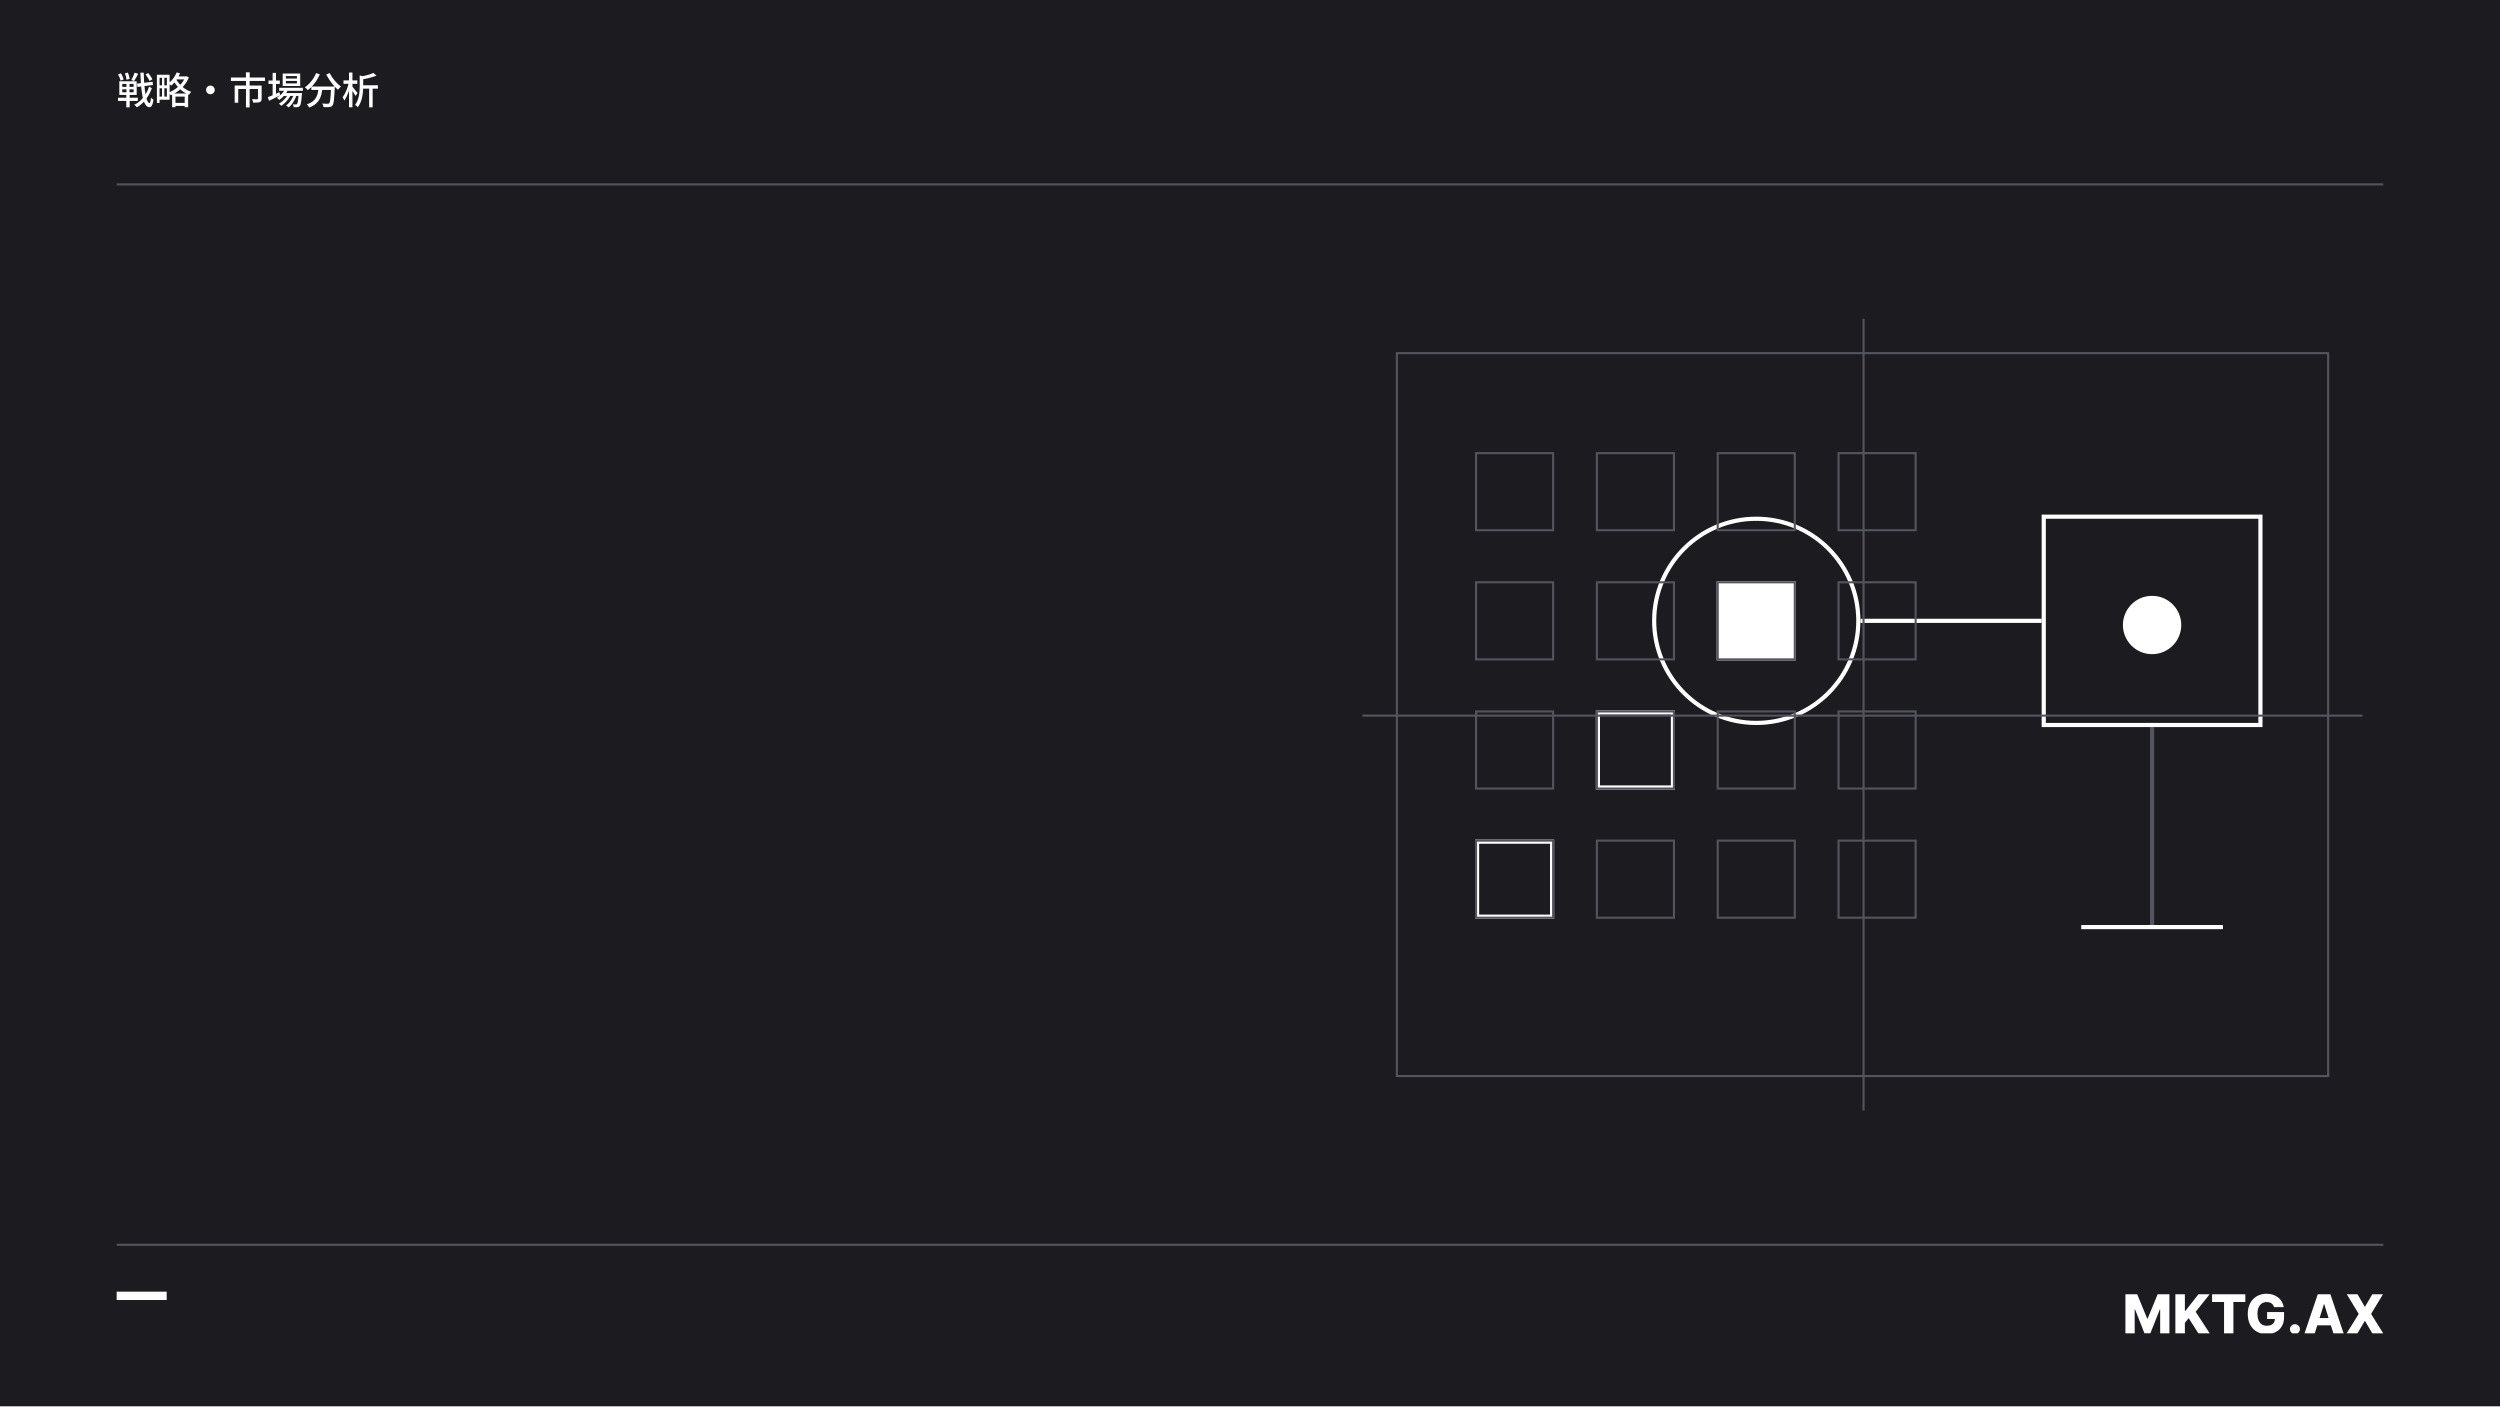
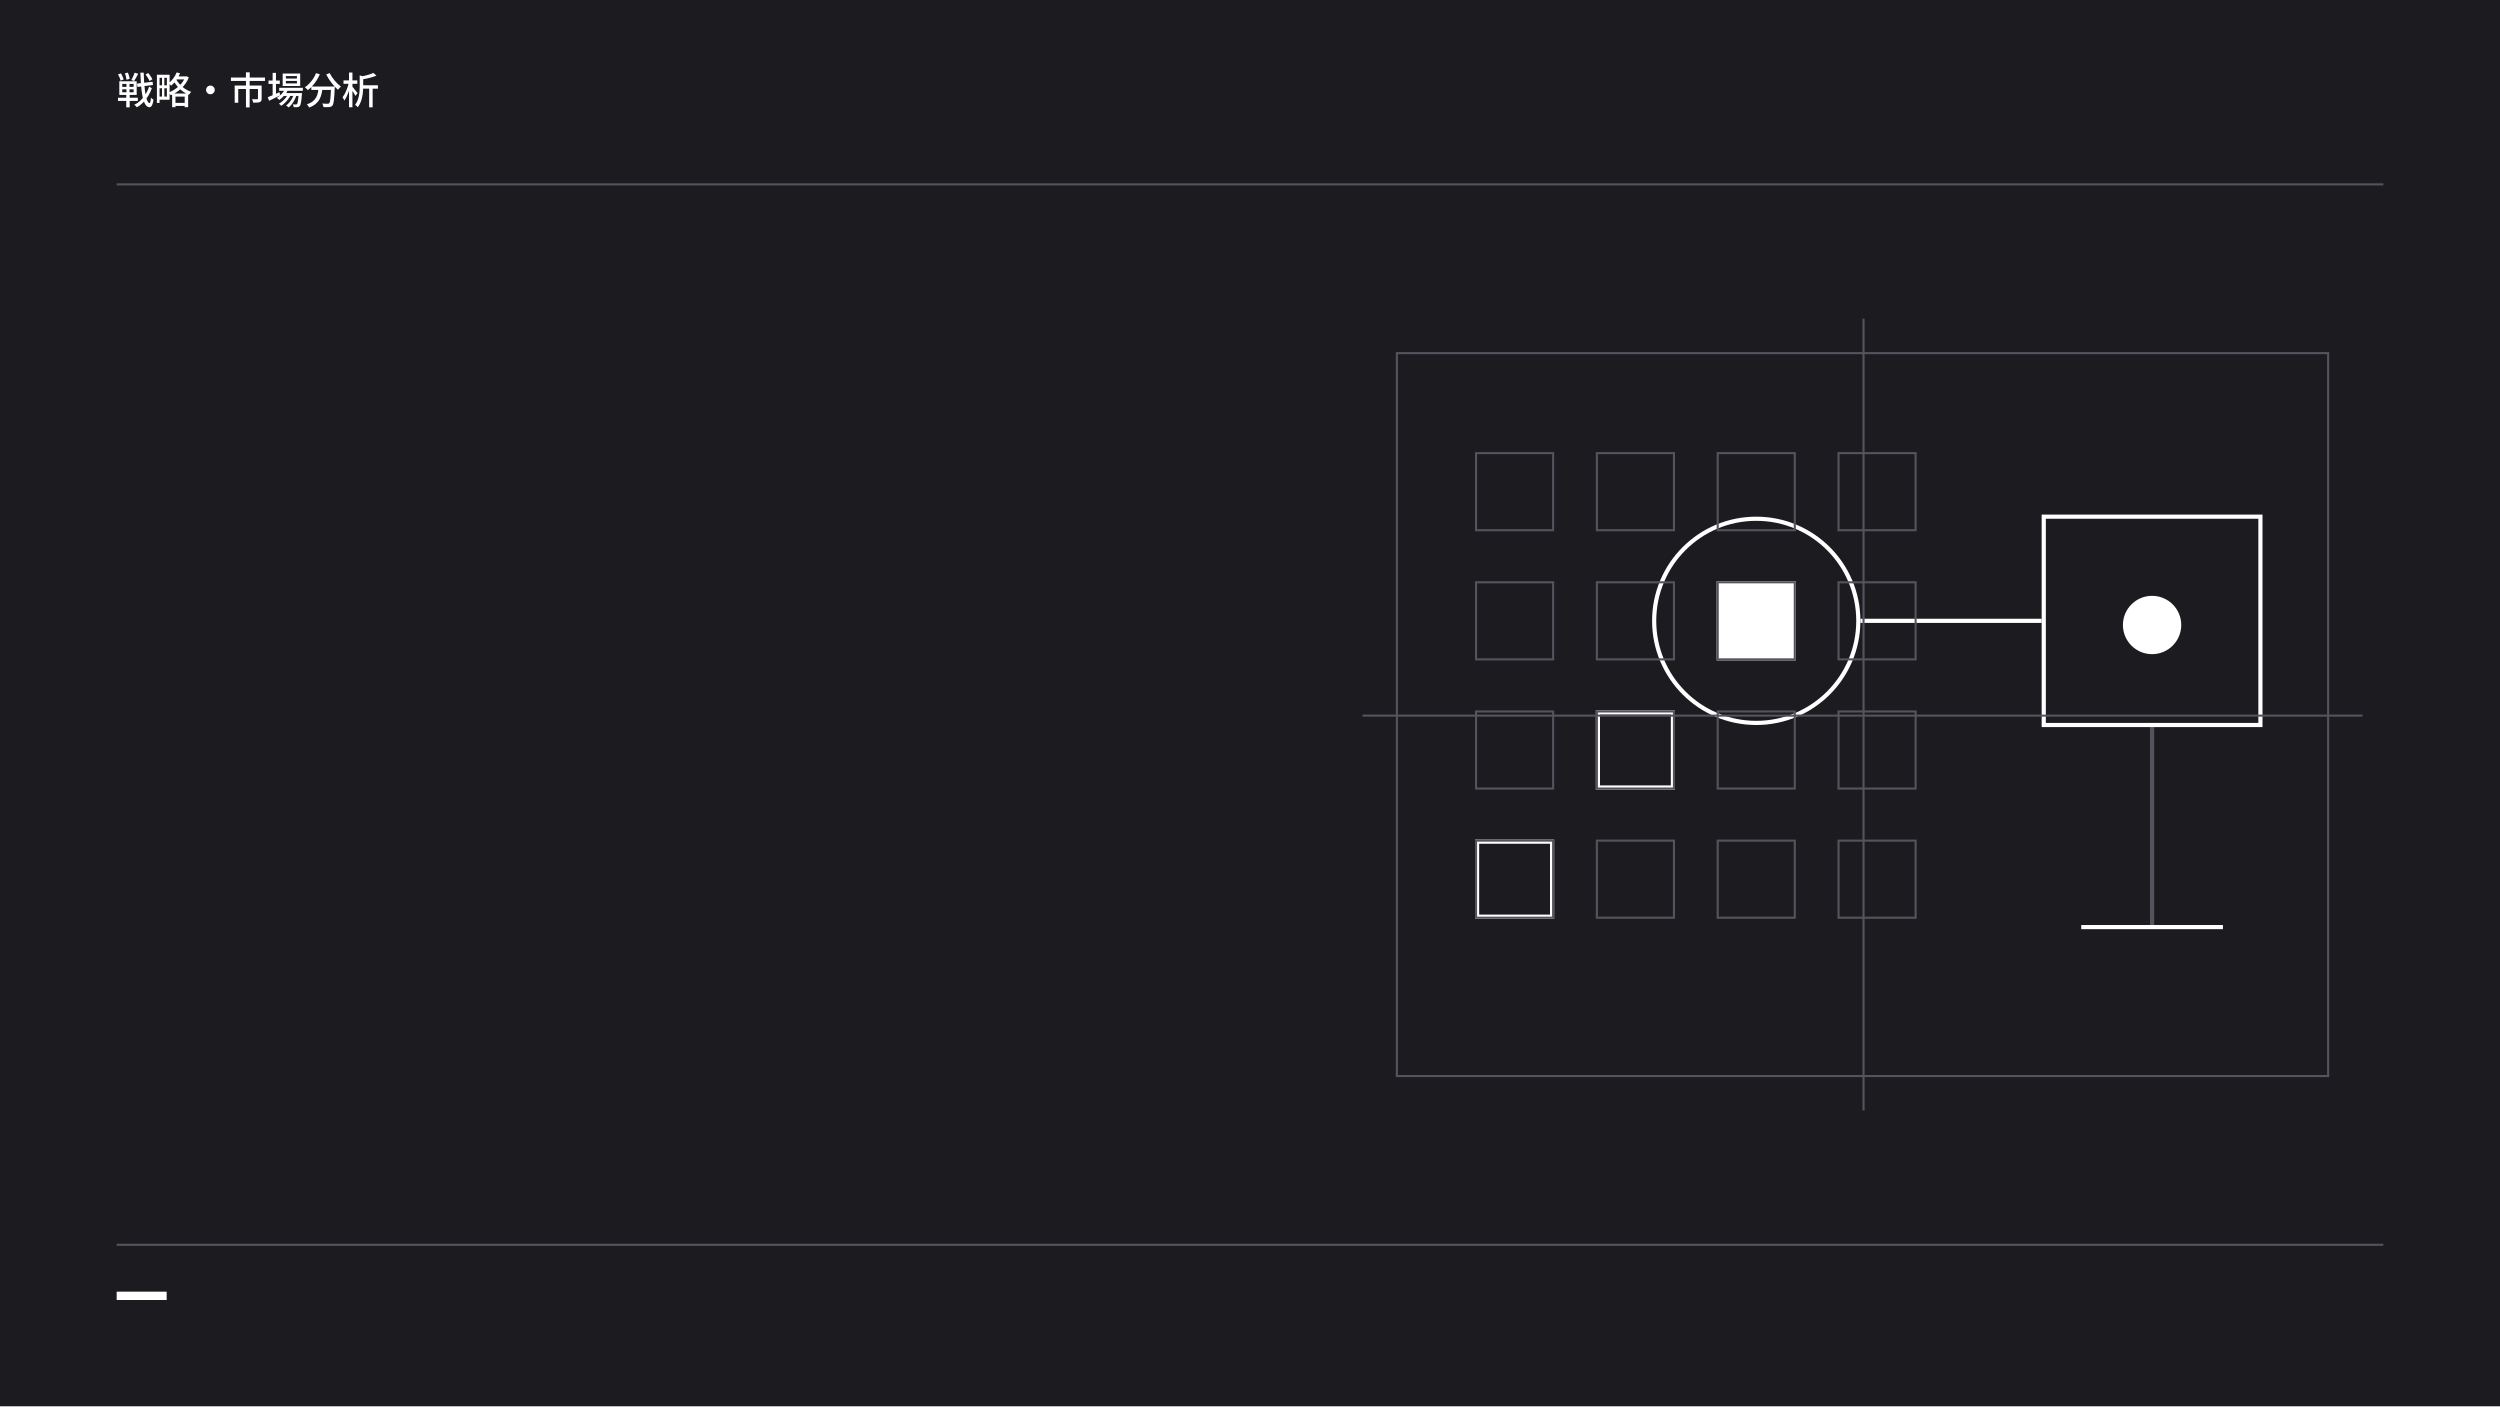
<svg xmlns="http://www.w3.org/2000/svg" width="1200" height="675" viewBox="0 0 1200 675" fill="none">
  <rect width="1200" height="675" fill="#1C1C20" />
  <path d="M65.774 40.136L73.244 39.236L73.442 40.802L65.972 41.738L65.774 40.136ZM69.86 35.744L71.156 35.06C71.42 35.36 71.678 35.69 71.93 36.05C72.194 36.41 72.434 36.77 72.65 37.13C72.866 37.478 73.034 37.796 73.154 38.084L71.768 38.876C71.672 38.588 71.516 38.264 71.3 37.904C71.096 37.532 70.868 37.16 70.616 36.788C70.364 36.404 70.112 36.056 69.86 35.744ZM56.666 35.672L58.052 35.222C58.34 35.666 58.604 36.17 58.844 36.734C59.084 37.286 59.246 37.766 59.33 38.174L57.854 38.696C57.794 38.288 57.644 37.802 57.404 37.238C57.176 36.662 56.93 36.14 56.666 35.672ZM59.96 35.168L61.4 34.844C61.604 35.324 61.784 35.852 61.94 36.428C62.108 36.992 62.216 37.472 62.264 37.868L60.716 38.264C60.692 37.868 60.608 37.376 60.464 36.788C60.32 36.2 60.152 35.66 59.96 35.168ZM58.682 42.89V44.276H64.136V42.89H58.682ZM58.682 40.298V41.684H64.136V40.298H58.682ZM57.278 39.02H65.612V45.572H57.278V39.02ZM56.63 46.922H66.152V48.434H56.63V46.922ZM64.604 34.898L66.35 35.384C66.038 36.008 65.702 36.638 65.342 37.274C64.994 37.91 64.67 38.45 64.37 38.894L63.02 38.426C63.212 38.102 63.404 37.736 63.596 37.328C63.8 36.908 63.992 36.488 64.172 36.068C64.352 35.648 64.496 35.258 64.604 34.898ZM60.698 39.488H62.156V44.906H62.246V51.512H60.608V44.906H60.698V39.488ZM71.57 41.594L72.884 42.332C72.464 43.592 71.894 44.816 71.174 46.004C70.454 47.18 69.632 48.242 68.708 49.19C67.784 50.138 66.776 50.906 65.684 51.494C65.54 51.29 65.354 51.074 65.126 50.846C64.898 50.618 64.67 50.426 64.442 50.27C65.558 49.766 66.578 49.07 67.502 48.182C68.438 47.282 69.248 46.268 69.932 45.14C70.628 44 71.174 42.818 71.57 41.594ZM67.376 34.88H68.978C69.014 36.452 69.08 37.958 69.176 39.398C69.272 40.838 69.398 42.164 69.554 43.376C69.722 44.588 69.914 45.65 70.13 46.562C70.358 47.462 70.604 48.17 70.868 48.686C71.144 49.19 71.438 49.454 71.75 49.478C71.93 49.478 72.074 49.256 72.182 48.812C72.302 48.368 72.392 47.726 72.452 46.886C72.548 46.994 72.674 47.114 72.83 47.246C72.986 47.378 73.142 47.498 73.298 47.606C73.466 47.714 73.592 47.792 73.676 47.84C73.544 48.8 73.376 49.544 73.172 50.072C72.968 50.612 72.74 50.984 72.488 51.188C72.248 51.392 72.002 51.488 71.75 51.476C71.126 51.452 70.58 51.17 70.112 50.63C69.656 50.09 69.266 49.328 68.942 48.344C68.63 47.348 68.366 46.172 68.15 44.816C67.934 43.448 67.766 41.93 67.646 40.262C67.526 38.582 67.436 36.788 67.376 34.88ZM76.196 35.87H81.416V47.858H76.196V46.382H80.102V37.346H76.196V35.87ZM75.314 35.87H76.592V49.406H75.314V35.87ZM76.034 40.946H80.768V42.368H76.034V40.946ZM83.63 49.37H89.552V50.864H83.63V49.37ZM84.332 36.662H89.318V38.102H84.332V36.662ZM77.762 36.68H78.878V47.066H77.762V36.68ZM82.622 44.888H90.308V51.44H88.652V46.382H84.224V51.458H82.622V44.888ZM88.94 36.662H89.228L89.534 36.59L90.632 37.148C90.248 38.18 89.744 39.134 89.12 40.01C88.508 40.886 87.818 41.69 87.05 42.422C86.282 43.142 85.46 43.784 84.584 44.348C83.72 44.9 82.844 45.362 81.956 45.734C81.848 45.53 81.698 45.296 81.506 45.032C81.314 44.768 81.128 44.558 80.948 44.402C81.776 44.102 82.592 43.706 83.396 43.214C84.212 42.71 84.98 42.134 85.7 41.486C86.42 40.838 87.062 40.136 87.626 39.38C88.19 38.612 88.628 37.808 88.94 36.968V36.662ZM84.8 34.754L86.42 35.204C86.096 35.972 85.706 36.728 85.25 37.472C84.806 38.204 84.32 38.882 83.792 39.506C83.276 40.118 82.736 40.658 82.172 41.126C82.088 41.018 81.968 40.892 81.812 40.748C81.668 40.592 81.512 40.442 81.344 40.298C81.188 40.154 81.044 40.034 80.912 39.938C81.728 39.338 82.478 38.582 83.162 37.67C83.858 36.746 84.404 35.774 84.8 34.754ZM84.386 37.76C84.782 38.54 85.328 39.344 86.024 40.172C86.732 40.988 87.566 41.744 88.526 42.44C89.498 43.136 90.584 43.688 91.784 44.096C91.676 44.204 91.55 44.342 91.406 44.51C91.262 44.678 91.13 44.852 91.01 45.032C90.89 45.212 90.788 45.374 90.704 45.518C89.804 45.158 88.964 44.714 88.184 44.186C87.404 43.646 86.696 43.064 86.06 42.44C85.424 41.804 84.866 41.156 84.386 40.496C83.906 39.824 83.504 39.17 83.18 38.534L84.386 37.76ZM101 41.072C101.384 41.072 101.732 41.168 102.044 41.36C102.356 41.552 102.608 41.804 102.8 42.116C102.992 42.416 103.088 42.764 103.088 43.16C103.088 43.532 102.992 43.88 102.8 44.204C102.608 44.516 102.356 44.768 102.044 44.96C101.744 45.152 101.396 45.248 101 45.248C100.628 45.248 100.28 45.158 99.956 44.978C99.644 44.786 99.392 44.534 99.2 44.222C99.008 43.898 98.912 43.544 98.912 43.16C98.912 42.776 99.002 42.428 99.182 42.116C99.374 41.804 99.626 41.552 99.938 41.36C100.262 41.168 100.616 41.072 101 41.072ZM118.046 34.718H119.864V38.228H118.046V34.718ZM118.064 38.75H119.828V51.548H118.064V38.75ZM110.846 37.202H127.19V38.858H110.846V37.202ZM112.646 41.072H124.472V42.728H114.356V49.316H112.646V41.072ZM123.824 41.072H125.588V47.318C125.588 47.762 125.528 48.116 125.408 48.38C125.3 48.644 125.078 48.848 124.742 48.992C124.394 49.112 123.962 49.19 123.446 49.226C122.93 49.262 122.294 49.28 121.538 49.28C121.514 49.016 121.442 48.728 121.322 48.416C121.202 48.104 121.082 47.828 120.962 47.588C121.322 47.6 121.67 47.612 122.006 47.624C122.354 47.636 122.654 47.642 122.906 47.642C123.158 47.63 123.332 47.624 123.428 47.624C123.584 47.624 123.686 47.6 123.734 47.552C123.794 47.504 123.824 47.42 123.824 47.3V41.072ZM134.012 42.134H145.37V43.592H134.012V42.134ZM136.01 44.672H143.66V46.04H136.01V44.672ZM136.802 42.674L138.278 43.052C137.822 44.072 137.21 45.008 136.442 45.86C135.686 46.712 134.882 47.42 134.03 47.984C133.958 47.888 133.85 47.774 133.706 47.642C133.562 47.51 133.418 47.378 133.274 47.246C133.13 47.114 132.998 47.012 132.878 46.94C133.718 46.46 134.486 45.848 135.182 45.104C135.878 44.36 136.418 43.55 136.802 42.674ZM143.372 44.672H144.956C144.956 44.672 144.95 44.756 144.938 44.924C144.938 45.08 144.932 45.212 144.92 45.32C144.836 46.52 144.74 47.504 144.632 48.272C144.536 49.028 144.428 49.61 144.308 50.018C144.188 50.438 144.044 50.738 143.876 50.918C143.708 51.098 143.534 51.224 143.354 51.296C143.186 51.368 142.988 51.416 142.76 51.44C142.556 51.452 142.292 51.458 141.968 51.458C141.656 51.47 141.32 51.47 140.96 51.458C140.948 51.242 140.906 51.002 140.834 50.738C140.774 50.474 140.684 50.258 140.564 50.09C140.876 50.114 141.158 50.126 141.41 50.126C141.674 50.138 141.872 50.144 142.004 50.144C142.124 50.144 142.226 50.132 142.31 50.108C142.394 50.084 142.466 50.03 142.526 49.946C142.646 49.826 142.754 49.592 142.85 49.244C142.946 48.884 143.036 48.356 143.12 47.66C143.216 46.964 143.3 46.052 143.372 44.924V44.672ZM137.216 38.858V40.046H142.526V38.858H137.216ZM137.216 36.518V37.706H142.526V36.518H137.216ZM135.686 35.312H144.092V41.27H135.686V35.312ZM128.882 38.66H134.3V40.28H128.882V38.66ZM130.862 34.988H132.464V46.112H130.862V34.988ZM128.522 46.67C128.978 46.49 129.512 46.274 130.124 46.022C130.736 45.758 131.384 45.476 132.068 45.176C132.752 44.864 133.436 44.558 134.12 44.258L134.498 45.734C133.586 46.19 132.662 46.652 131.726 47.12C130.79 47.588 129.938 48.008 129.17 48.38L128.522 46.67ZM141.176 44.96L142.346 45.59C142.118 46.334 141.806 47.09 141.41 47.858C141.026 48.614 140.588 49.322 140.096 49.982C139.604 50.63 139.082 51.164 138.53 51.584C138.386 51.428 138.2 51.26 137.972 51.08C137.744 50.9 137.522 50.75 137.306 50.63C137.87 50.258 138.404 49.766 138.908 49.154C139.424 48.542 139.874 47.87 140.258 47.138C140.654 46.406 140.96 45.68 141.176 44.96ZM138.404 44.978L139.538 45.644C139.226 46.292 138.824 46.94 138.332 47.588C137.852 48.236 137.318 48.842 136.73 49.406C136.154 49.958 135.578 50.42 135.002 50.792C134.87 50.624 134.696 50.444 134.48 50.252C134.276 50.06 134.072 49.898 133.868 49.766C134.468 49.454 135.056 49.04 135.632 48.524C136.22 48.008 136.754 47.444 137.234 46.832C137.714 46.208 138.104 45.59 138.404 44.978ZM149.438 41.522H159.482V43.178H149.438V41.522ZM158.924 41.522H160.706C160.706 41.522 160.7 41.576 160.688 41.684C160.688 41.78 160.688 41.888 160.688 42.008C160.688 42.128 160.682 42.224 160.67 42.296C160.61 43.676 160.544 44.858 160.472 45.842C160.412 46.826 160.34 47.642 160.256 48.29C160.184 48.938 160.088 49.454 159.968 49.838C159.86 50.21 159.728 50.48 159.572 50.648C159.368 50.912 159.146 51.092 158.906 51.188C158.678 51.296 158.396 51.362 158.06 51.386C157.76 51.422 157.352 51.44 156.836 51.44C156.332 51.44 155.804 51.428 155.252 51.404C155.24 51.14 155.18 50.846 155.072 50.522C154.976 50.21 154.85 49.928 154.694 49.676C155.246 49.724 155.756 49.76 156.224 49.784C156.704 49.796 157.052 49.802 157.268 49.802C157.448 49.802 157.592 49.784 157.7 49.748C157.82 49.712 157.928 49.646 158.024 49.55C158.18 49.394 158.312 49.046 158.42 48.506C158.528 47.954 158.618 47.138 158.69 46.058C158.774 44.978 158.852 43.574 158.924 41.846V41.522ZM151.706 35.114L153.524 35.636C153.08 36.668 152.558 37.658 151.958 38.606C151.358 39.542 150.704 40.406 149.996 41.198C149.288 41.99 148.55 42.674 147.782 43.25C147.686 43.13 147.548 42.986 147.368 42.818C147.188 42.638 147.002 42.464 146.81 42.296C146.618 42.128 146.456 41.996 146.324 41.9C147.08 41.396 147.794 40.79 148.466 40.082C149.15 39.374 149.768 38.6 150.32 37.76C150.884 36.908 151.346 36.026 151.706 35.114ZM158.24 35.078C158.528 35.666 158.876 36.266 159.284 36.878C159.704 37.49 160.154 38.09 160.634 38.678C161.126 39.254 161.63 39.794 162.146 40.298C162.662 40.79 163.166 41.216 163.658 41.576C163.514 41.696 163.346 41.846 163.154 42.026C162.974 42.206 162.8 42.392 162.632 42.584C162.464 42.764 162.326 42.932 162.218 43.088C161.726 42.656 161.216 42.164 160.688 41.612C160.172 41.048 159.662 40.442 159.158 39.794C158.666 39.146 158.198 38.48 157.754 37.796C157.322 37.1 156.932 36.416 156.584 35.744L158.24 35.078ZM152.966 42.008H154.82C154.724 43.004 154.574 43.976 154.37 44.924C154.166 45.86 153.842 46.748 153.398 47.588C152.954 48.428 152.33 49.19 151.526 49.874C150.734 50.558 149.69 51.14 148.394 51.62C148.322 51.464 148.226 51.29 148.106 51.098C147.986 50.906 147.854 50.72 147.71 50.54C147.566 50.36 147.422 50.21 147.278 50.09C148.478 49.694 149.432 49.208 150.14 48.632C150.86 48.056 151.406 47.414 151.778 46.706C152.162 45.986 152.432 45.23 152.588 44.438C152.756 43.646 152.882 42.836 152.966 42.008ZM173.54 40.928H181.406V42.548H173.54V40.928ZM172.658 36.176L174.728 36.788C174.716 36.92 174.584 37.01 174.332 37.058V41.342C174.332 42.062 174.302 42.854 174.242 43.718C174.182 44.582 174.062 45.47 173.882 46.382C173.714 47.282 173.456 48.17 173.108 49.046C172.76 49.922 172.304 50.732 171.74 51.476C171.656 51.344 171.536 51.206 171.38 51.062C171.224 50.918 171.062 50.78 170.894 50.648C170.726 50.516 170.57 50.414 170.426 50.342C170.93 49.682 171.332 48.968 171.632 48.2C171.932 47.432 172.154 46.652 172.298 45.86C172.454 45.056 172.55 44.27 172.586 43.502C172.634 42.734 172.658 42.008 172.658 41.324V36.176ZM179.246 35.006L180.704 36.32C180.044 36.596 179.312 36.854 178.508 37.094C177.704 37.322 176.876 37.526 176.024 37.706C175.184 37.886 174.368 38.042 173.576 38.174C173.54 37.982 173.462 37.748 173.342 37.472C173.234 37.196 173.126 36.968 173.018 36.788C173.762 36.644 174.518 36.482 175.286 36.302C176.066 36.11 176.798 35.906 177.482 35.69C178.166 35.462 178.754 35.234 179.246 35.006ZM177.194 41.45H178.868V51.512H177.194V41.45ZM164.882 38.606H171.506V40.226H164.882V38.606ZM167.528 34.808H169.166V51.494H167.528V34.808ZM167.456 39.65L168.5 40.01C168.356 40.742 168.17 41.492 167.942 42.26C167.714 43.028 167.456 43.784 167.168 44.528C166.892 45.272 166.592 45.968 166.268 46.616C165.956 47.252 165.626 47.798 165.278 48.254C165.182 48.026 165.05 47.762 164.882 47.462C164.714 47.162 164.564 46.904 164.432 46.688C164.744 46.292 165.05 45.824 165.35 45.284C165.662 44.732 165.95 44.138 166.214 43.502C166.49 42.866 166.73 42.224 166.934 41.576C167.15 40.916 167.324 40.274 167.456 39.65ZM169.022 41.468C169.142 41.588 169.322 41.798 169.562 42.098C169.814 42.398 170.078 42.722 170.354 43.07C170.642 43.418 170.9 43.742 171.128 44.042C171.368 44.342 171.536 44.558 171.632 44.69L170.624 46.04C170.504 45.788 170.336 45.494 170.12 45.158C169.916 44.81 169.694 44.45 169.454 44.078C169.214 43.706 168.986 43.358 168.77 43.034C168.554 42.71 168.368 42.446 168.212 42.242L169.022 41.468Z" fill="white" />
  <rect x="56" y="88" width="1088" height="1" fill="#54545C" />
  <rect x="999" y="444" width="68" height="2" fill="white" />
  <rect x="1032" y="349" width="2" height="95" fill="#54545C" />
  <circle cx="1033" cy="300" r="14" fill="white" />
  <rect x="981" y="248" width="104" height="100" stroke="white" stroke-width="2" />
  <rect x="893" y="297" width="87" height="2" fill="white" />
  <circle cx="843" cy="298" r="49" stroke="white" stroke-width="2" />
  <rect x="767" y="342" width="36" height="36" stroke="white" stroke-width="2" />
  <rect x="709" y="404" width="36" height="36" stroke="white" stroke-width="2" />
  <rect x="824" y="279" width="38" height="38" fill="white" />
  <rect x="882.5" y="403.5" width="37" height="37" stroke="#54545C" />
  <rect x="824.5" y="403.5" width="37" height="37" stroke="#54545C" />
  <rect x="766.5" y="403.5" width="37" height="37" stroke="#54545C" />
  <rect x="708.5" y="403.5" width="37" height="37" stroke="#54545C" />
  <rect x="882.5" y="341.5" width="37" height="37" stroke="#54545C" />
  <rect x="824.5" y="341.5" width="37" height="37" stroke="#54545C" />
  <rect x="766.5" y="341.5" width="37" height="37" stroke="#54545C" />
  <rect x="708.5" y="341.5" width="37" height="37" stroke="#54545C" />
  <rect x="882.5" y="279.5" width="37" height="37" stroke="#54545C" />
  <rect x="824.5" y="279.5" width="37" height="37" stroke="#54545C" />
  <rect x="766.5" y="279.5" width="37" height="37" stroke="#54545C" />
  <rect x="708.5" y="279.5" width="37" height="37" stroke="#54545C" />
  <rect x="882.5" y="217.5" width="37" height="37" stroke="#54545C" />
  <rect x="824.5" y="217.5" width="37" height="37" stroke="#54545C" />
  <rect x="766.5" y="217.5" width="37" height="37" stroke="#54545C" />
  <rect x="708.5" y="217.5" width="37" height="37" stroke="#54545C" />
  <rect x="894" y="153" width="1" height="380" fill="#54545C" />
  <rect x="654" y="343" width="480" height="1" fill="#54545C" />
  <rect x="670.5" y="169.5" width="447" height="347" stroke="#54545C" />
  <rect x="56" y="597" width="1088" height="1" fill="#54545C" />
  <g clip-path="url(#clip0_8_1347)">
-     <path d="M1020.2 621.258H1025.86L1030.65 632.925H1030.87L1035.67 621.258H1041.32V640.103H1036.88V628.527H1036.73L1032.18 639.983H1029.34L1024.81 628.463H1024.65V640.103H1020.2V621.258ZM1044.18 640.103V621.258H1048.74V629.227H1048.99L1055.24 621.258H1060.61L1053.92 629.669L1060.73 640.103H1055.27L1050.56 632.695L1048.74 634.996V640.103H1044.18ZM1061.79 624.958V621.258H1077.76V624.958H1072.03V640.103H1067.54V624.958H1061.79ZM1091.53 627.414C1091.43 627.027 1091.27 626.687 1091.07 626.393C1090.87 626.092 1090.62 625.838 1090.32 625.629C1090.03 625.42 1089.69 625.263 1089.31 625.16C1088.93 625.049 1088.51 624.993 1088.05 624.993C1087.13 624.993 1086.34 625.215 1085.67 625.656C1085.01 626.098 1084.49 626.742 1084.13 627.589C1083.76 628.429 1083.58 629.45 1083.58 630.653C1083.58 631.861 1083.76 632.891 1084.11 633.745C1084.46 634.598 1084.97 635.247 1085.63 635.695C1086.3 636.143 1087.1 636.367 1088.05 636.367C1088.89 636.367 1089.6 636.232 1090.18 635.962C1090.76 635.686 1091.2 635.296 1091.51 634.794C1091.81 634.291 1091.96 633.699 1091.96 633.018L1092.81 633.119H1088.21V629.797H1096.35V632.291C1096.35 633.978 1095.99 635.423 1095.27 636.625C1094.56 637.827 1093.58 638.751 1092.33 639.394C1091.08 640.038 1089.64 640.361 1088.02 640.361C1086.21 640.361 1084.63 639.971 1083.26 639.192C1081.9 638.413 1080.84 637.302 1080.08 635.861C1079.31 634.413 1078.93 632.695 1078.93 630.708C1078.93 629.162 1079.16 627.791 1079.62 626.595C1080.08 625.393 1080.73 624.375 1081.55 623.54C1082.37 622.706 1083.33 622.074 1084.42 621.645C1085.52 621.215 1086.7 621 1087.96 621C1089.06 621 1090.07 621.156 1091.02 621.469C1091.96 621.782 1092.8 622.224 1093.53 622.795C1094.25 623.365 1094.84 624.043 1095.3 624.828C1095.75 625.613 1096.04 626.475 1096.15 627.414H1091.53ZM1101.58 640.37C1100.92 640.37 1100.35 640.137 1099.88 639.67C1099.41 639.204 1099.18 638.64 1099.18 637.977C1099.18 637.327 1099.41 636.772 1099.88 636.312C1100.35 635.845 1100.92 635.612 1101.58 635.612C1102.21 635.612 1102.77 635.845 1103.25 636.312C1103.73 636.772 1103.98 637.327 1103.98 637.977C1103.98 638.419 1103.86 638.821 1103.63 639.183C1103.41 639.545 1103.12 639.833 1102.76 640.048C1102.4 640.262 1102.01 640.37 1101.58 640.37ZM1111.05 640.103H1106.14L1112.52 621.258H1118.59L1124.97 640.103H1120.06L1115.63 626.006H1115.48L1111.05 640.103ZM1110.39 632.686H1120.65V636.146H1110.39V632.686ZM1131.62 621.258L1135.07 627.212H1135.22L1138.7 621.258H1143.82L1138.12 630.68L1144 640.103H1138.76L1135.22 634.085H1135.07L1131.53 640.103H1126.33L1132.18 630.68L1126.48 621.258H1131.62Z" fill="white" />
    <path d="M80 620H56V624H80V620Z" fill="white" />
  </g>
  <defs>
    <clipPath id="clip0_8_1347">
      <rect width="1088" height="42" fill="#1C1C20" transform="translate(56 598)" />
    </clipPath>
  </defs>
</svg>
